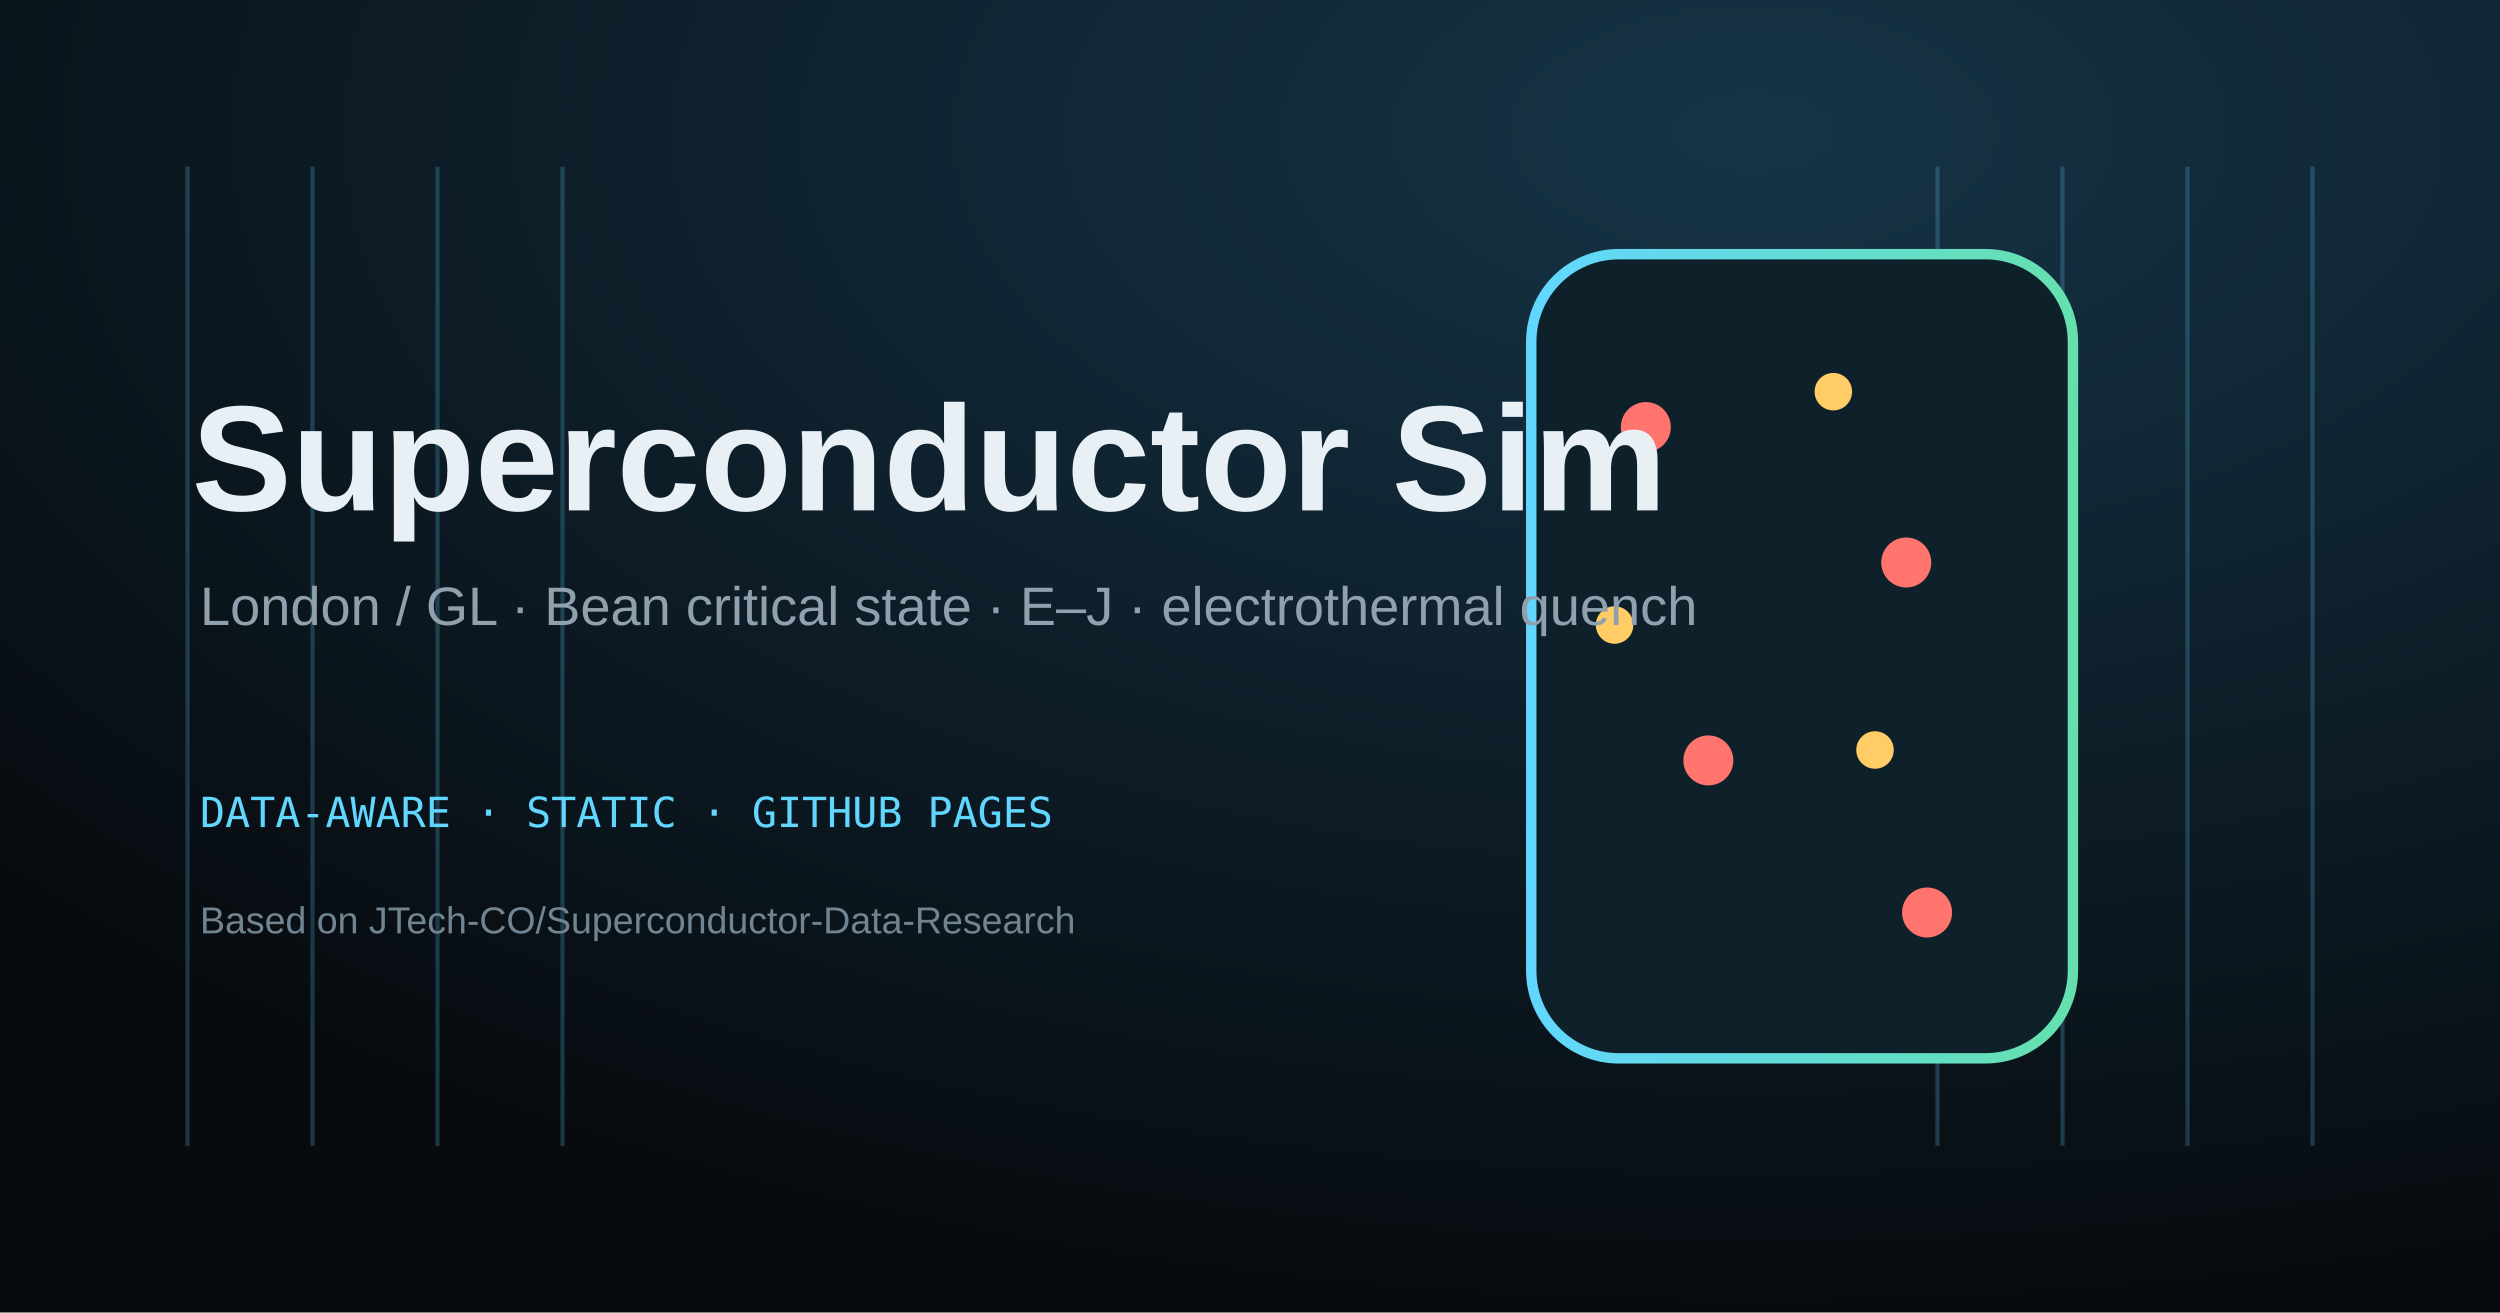
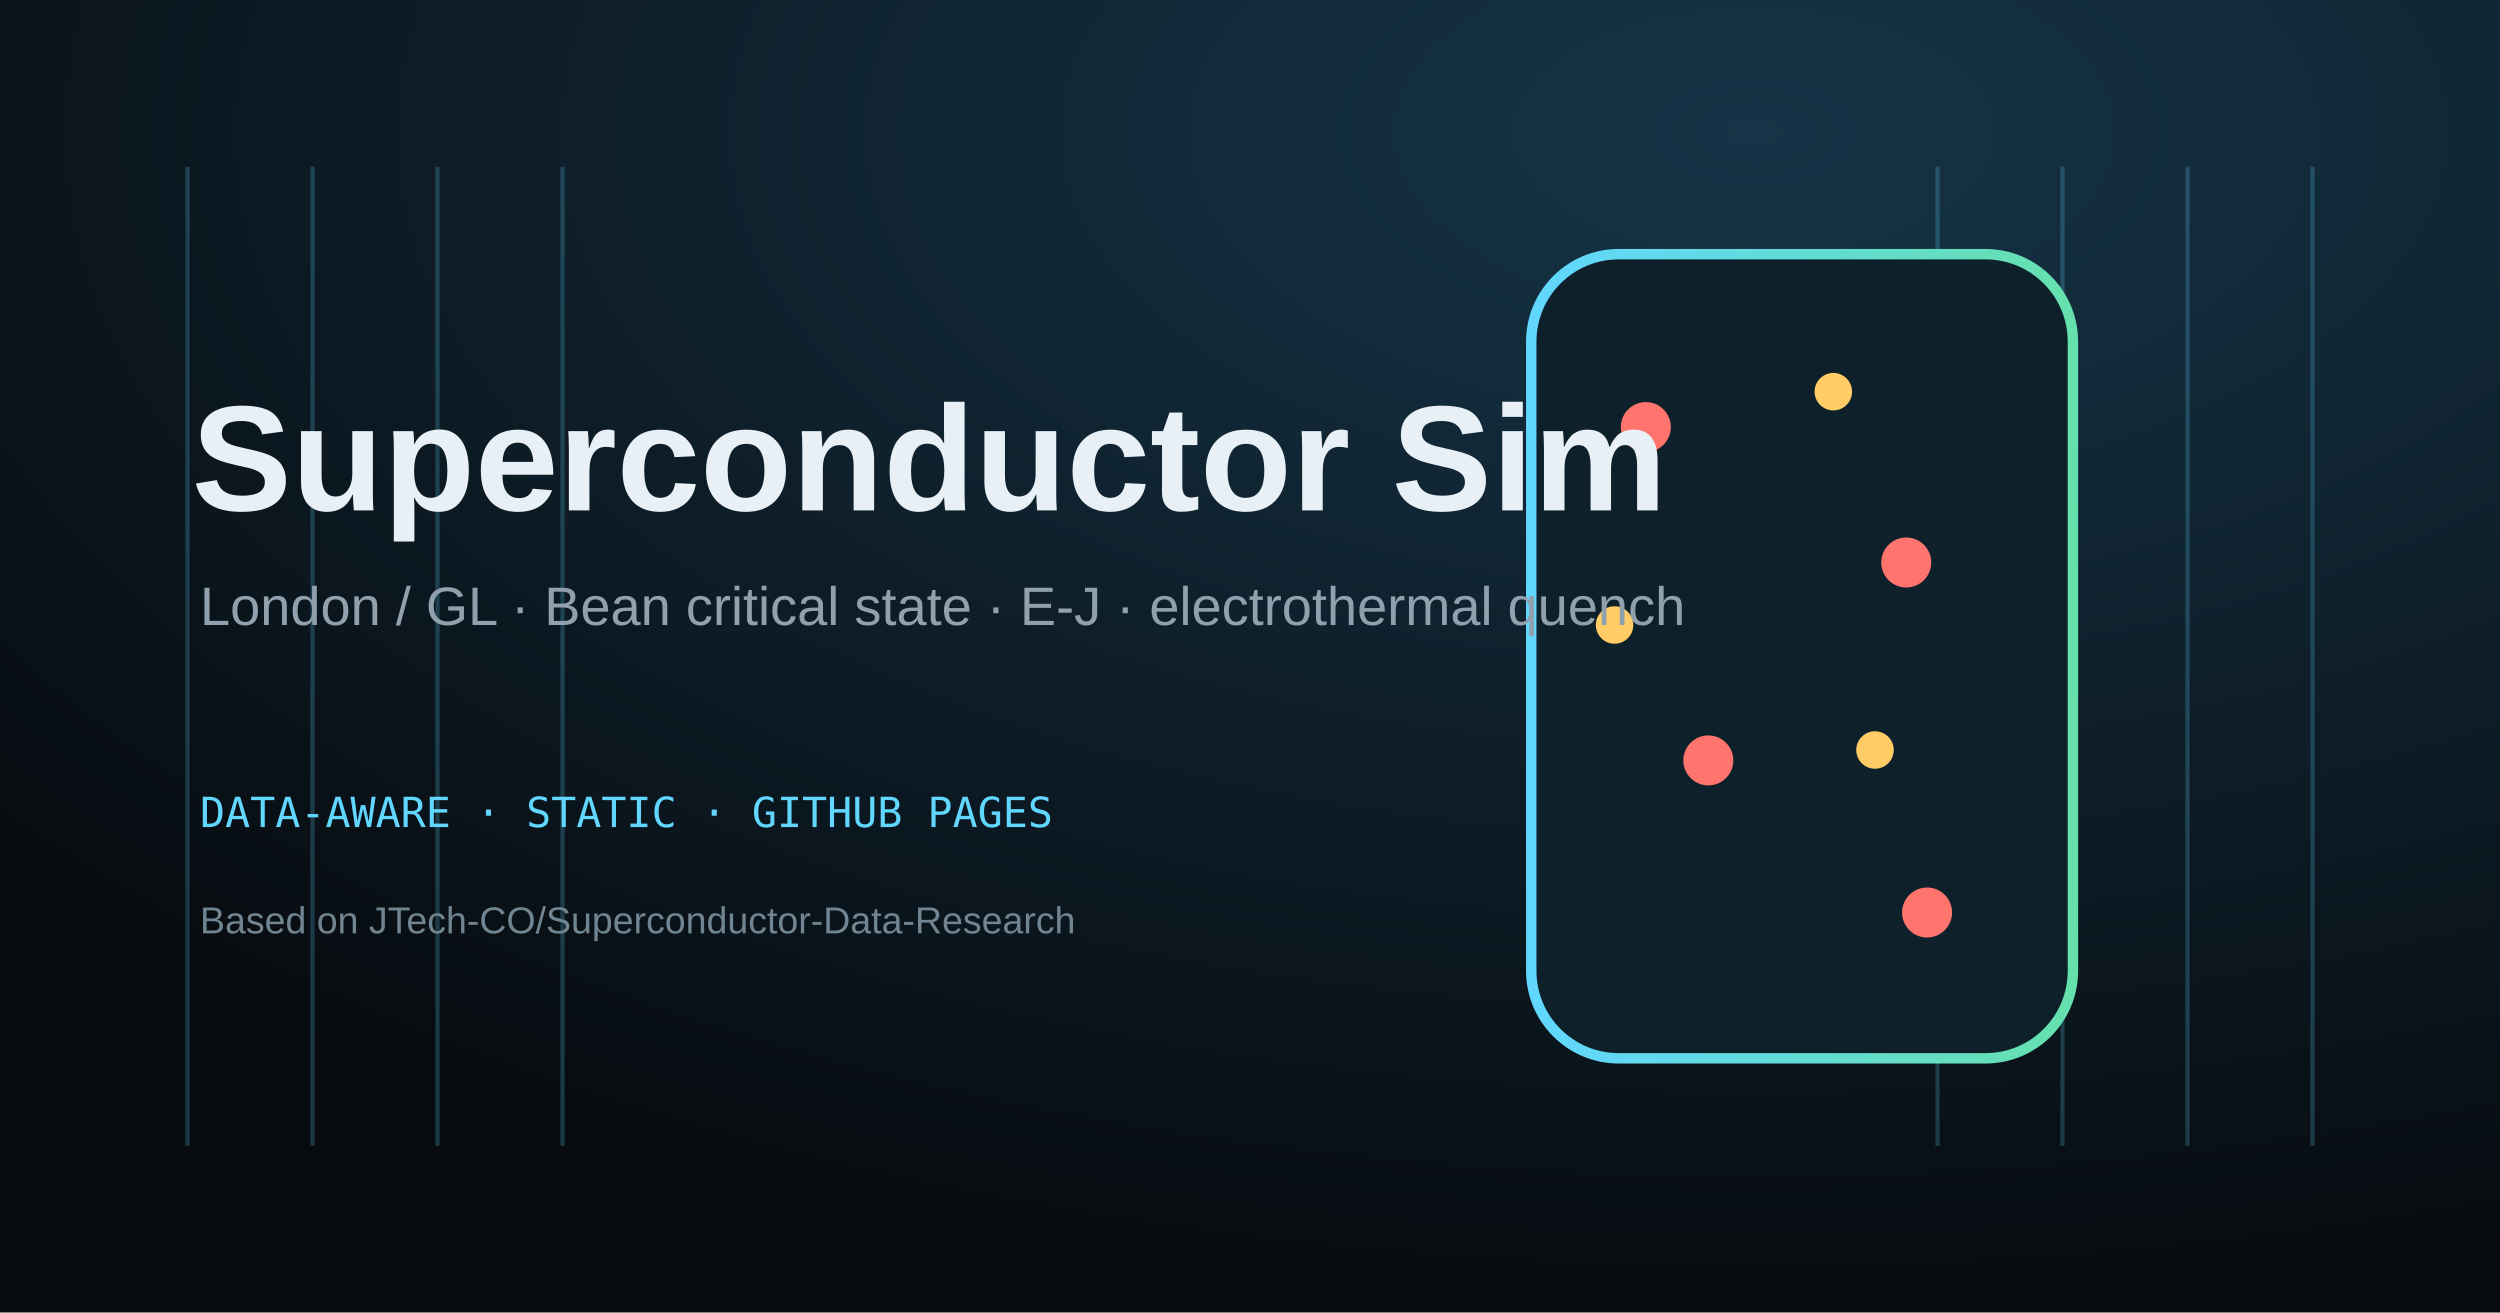
<svg xmlns="http://www.w3.org/2000/svg" width="1200" height="630" viewBox="0 0 1200 630">
  <defs>
    <radialGradient id="bg" cx="70%" cy="10%" r="90%">
      <stop stop-color="#153447" />
      <stop offset="1" stop-color="#070b0f" />
    </radialGradient>
    <linearGradient id="a">
      <stop stop-color="#61d7ff" />
      <stop offset="1" stop-color="#65e0ad" />
    </linearGradient>
  </defs>
  <rect width="1200" height="630" fill="url(#bg)" />
  <g opacity=".22" stroke="#61d7ff" stroke-width="2">
    <path d="M90 80v470M150 80v470M210 80v470M270 80v470M930 80v470M990 80v470M1050 80v470M1110 80v470" />
  </g>
  <rect x="735" y="122" width="260" height="386" rx="42" fill="#0e202a" stroke="url(#a)" stroke-width="5" />
  <g fill="#ff756d">
    <circle cx="790" cy="205" r="12" />
    <circle cx="915" cy="270" r="12" />
    <circle cx="820" cy="365" r="12" />
    <circle cx="925" cy="438" r="12" />
  </g>
  <g fill="#ffcc66">
    <circle cx="880" cy="188" r="9" />
    <circle cx="775" cy="300" r="9" />
    <circle cx="900" cy="360" r="9" />
  </g>
  <text x="92" y="245" fill="#e8f0f6" font-family="Arial, Helvetica, sans-serif" font-size="72" font-weight="700">Superconductor Sim</text>
-   <text x="96" y="300" fill="#91a0ad" font-family="Arial, Helvetica, sans-serif" font-size="26">London / GL · Bean critical state · E–J · electrothermal quench</text>
+   <text x="96" y="300" fill="#91a0ad" font-family="Arial, Helvetica, sans-serif" font-size="26">London / GL · Bean critical state · E-J · electrothermal quench</text>
  <text x="96" y="397" fill="#61d7ff" font-family="monospace" font-size="20">DATA-AWARE · STATIC · GITHUB PAGES</text>
  <text x="96" y="448" fill="#718491" font-family="Arial, Helvetica, sans-serif" font-size="18">Based on JTech-CO/Superconductor-Data-Research</text>
</svg>
